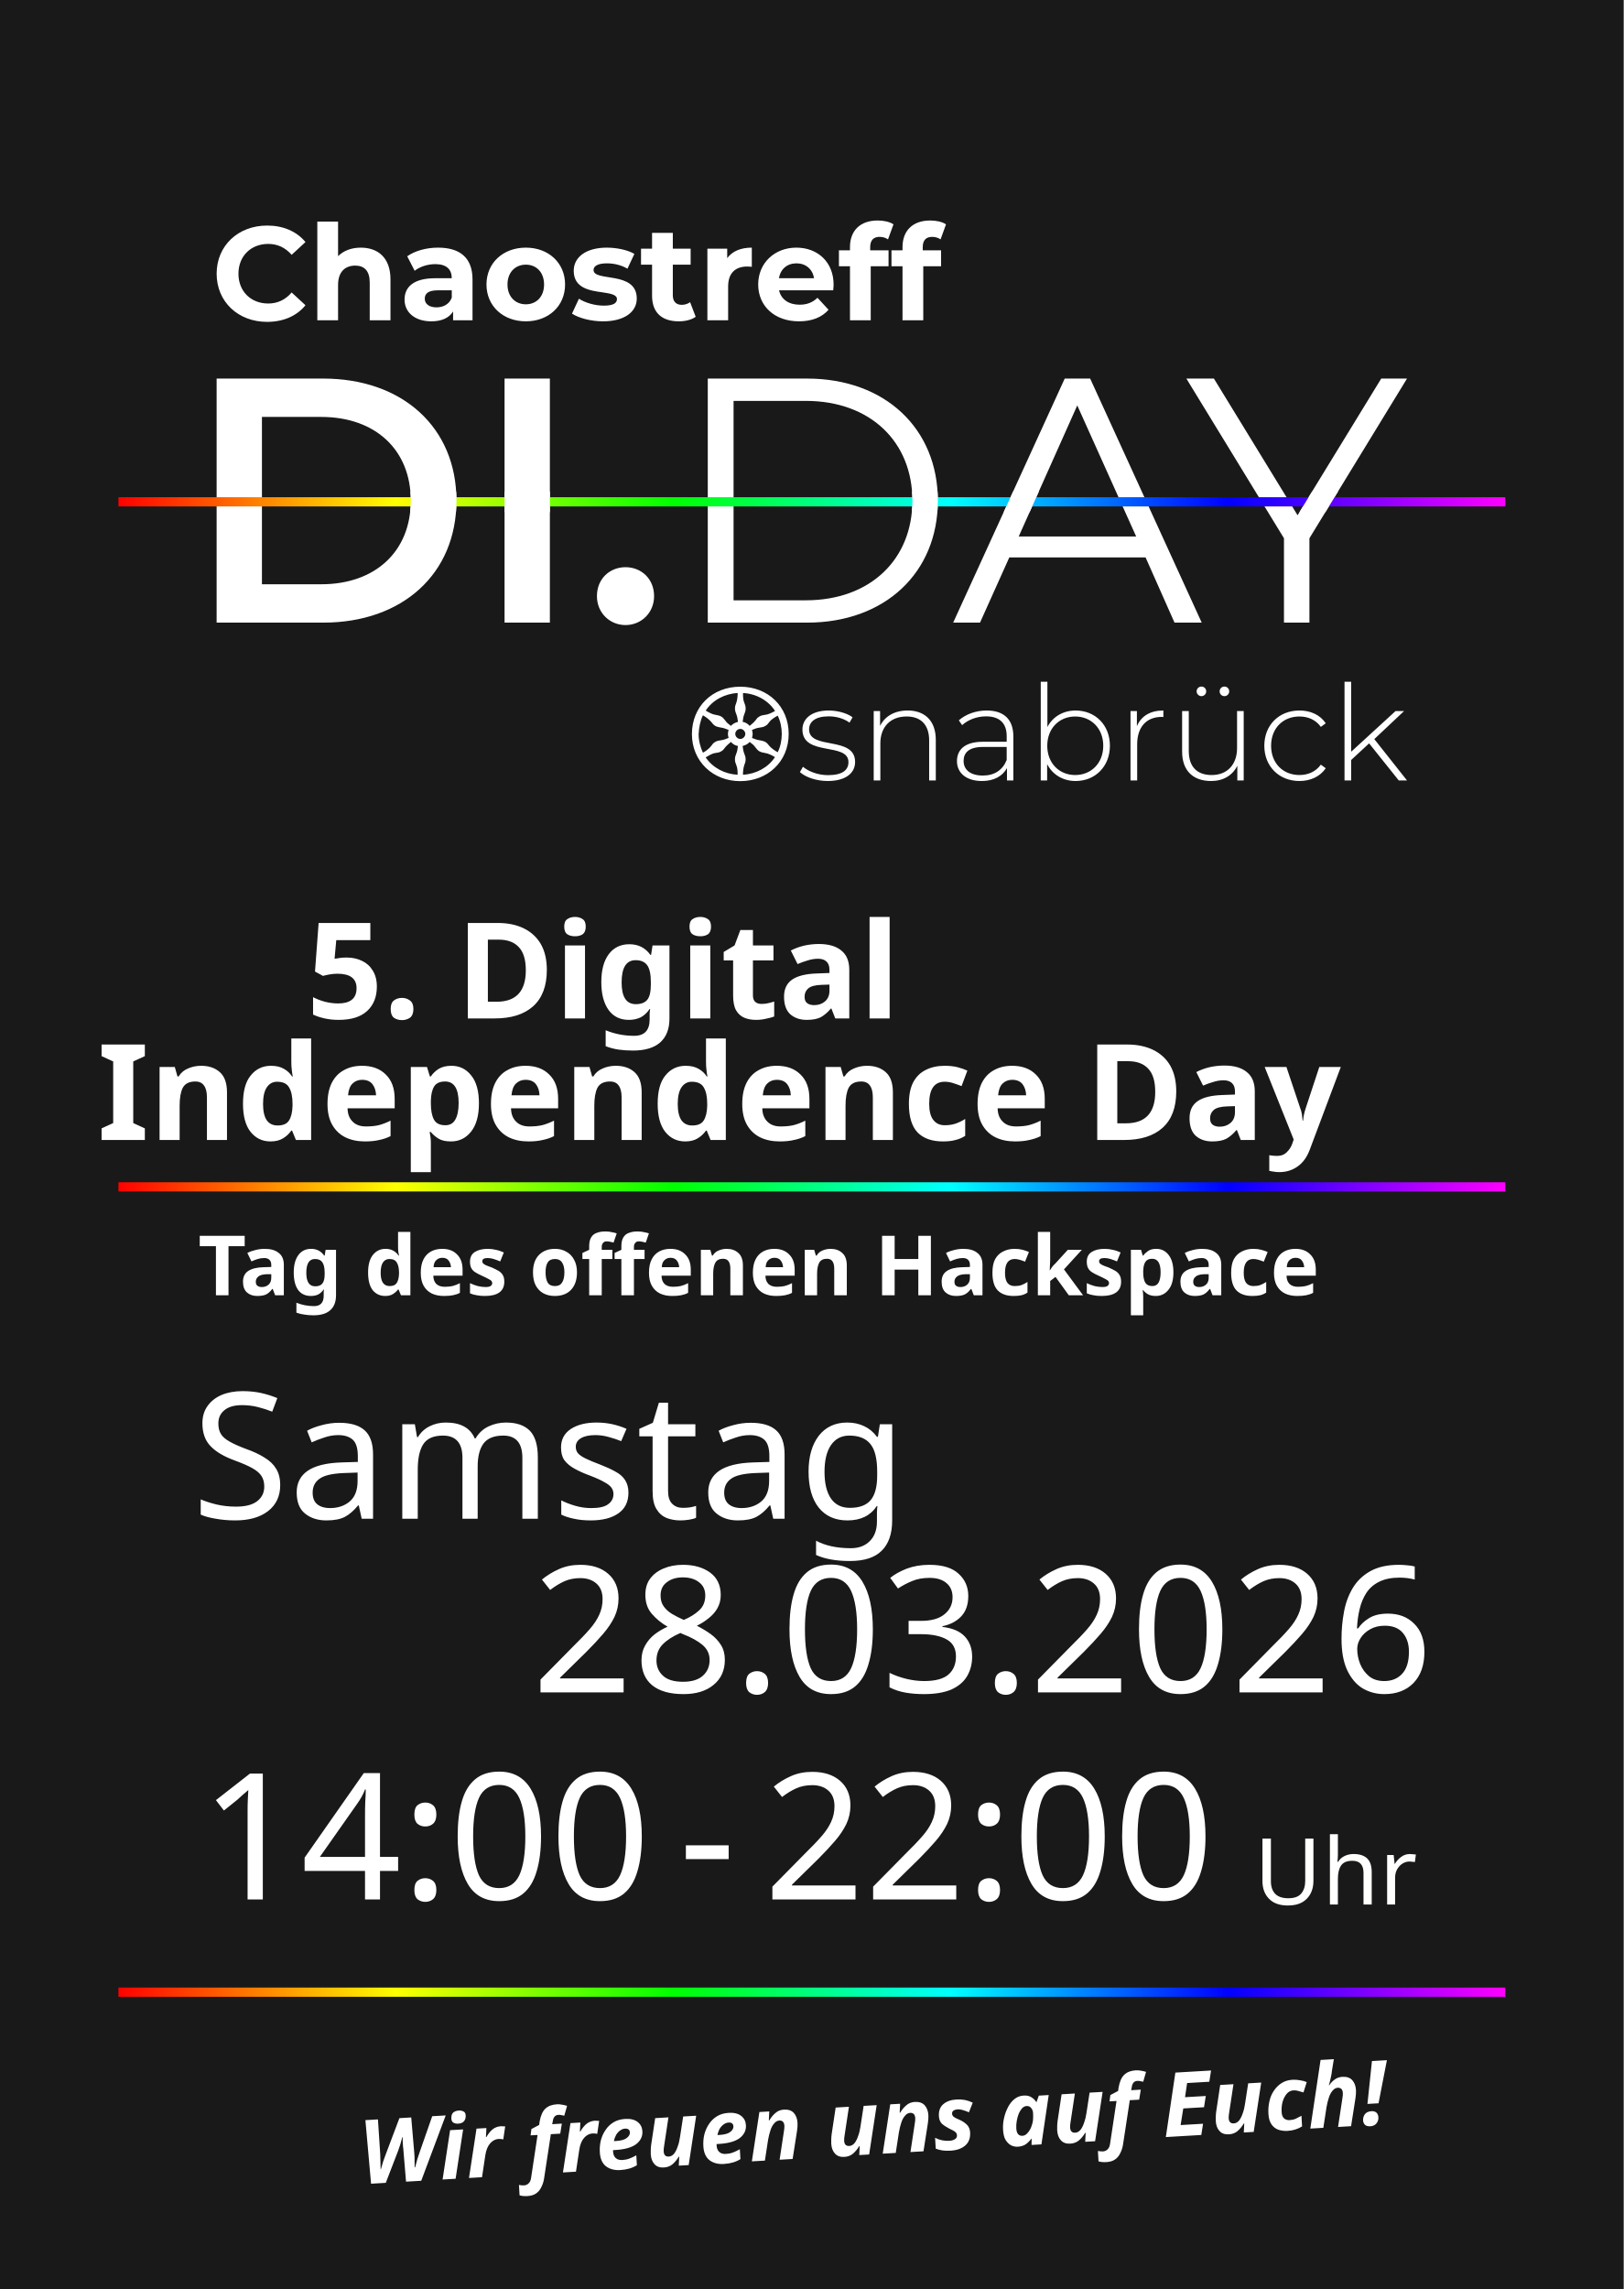
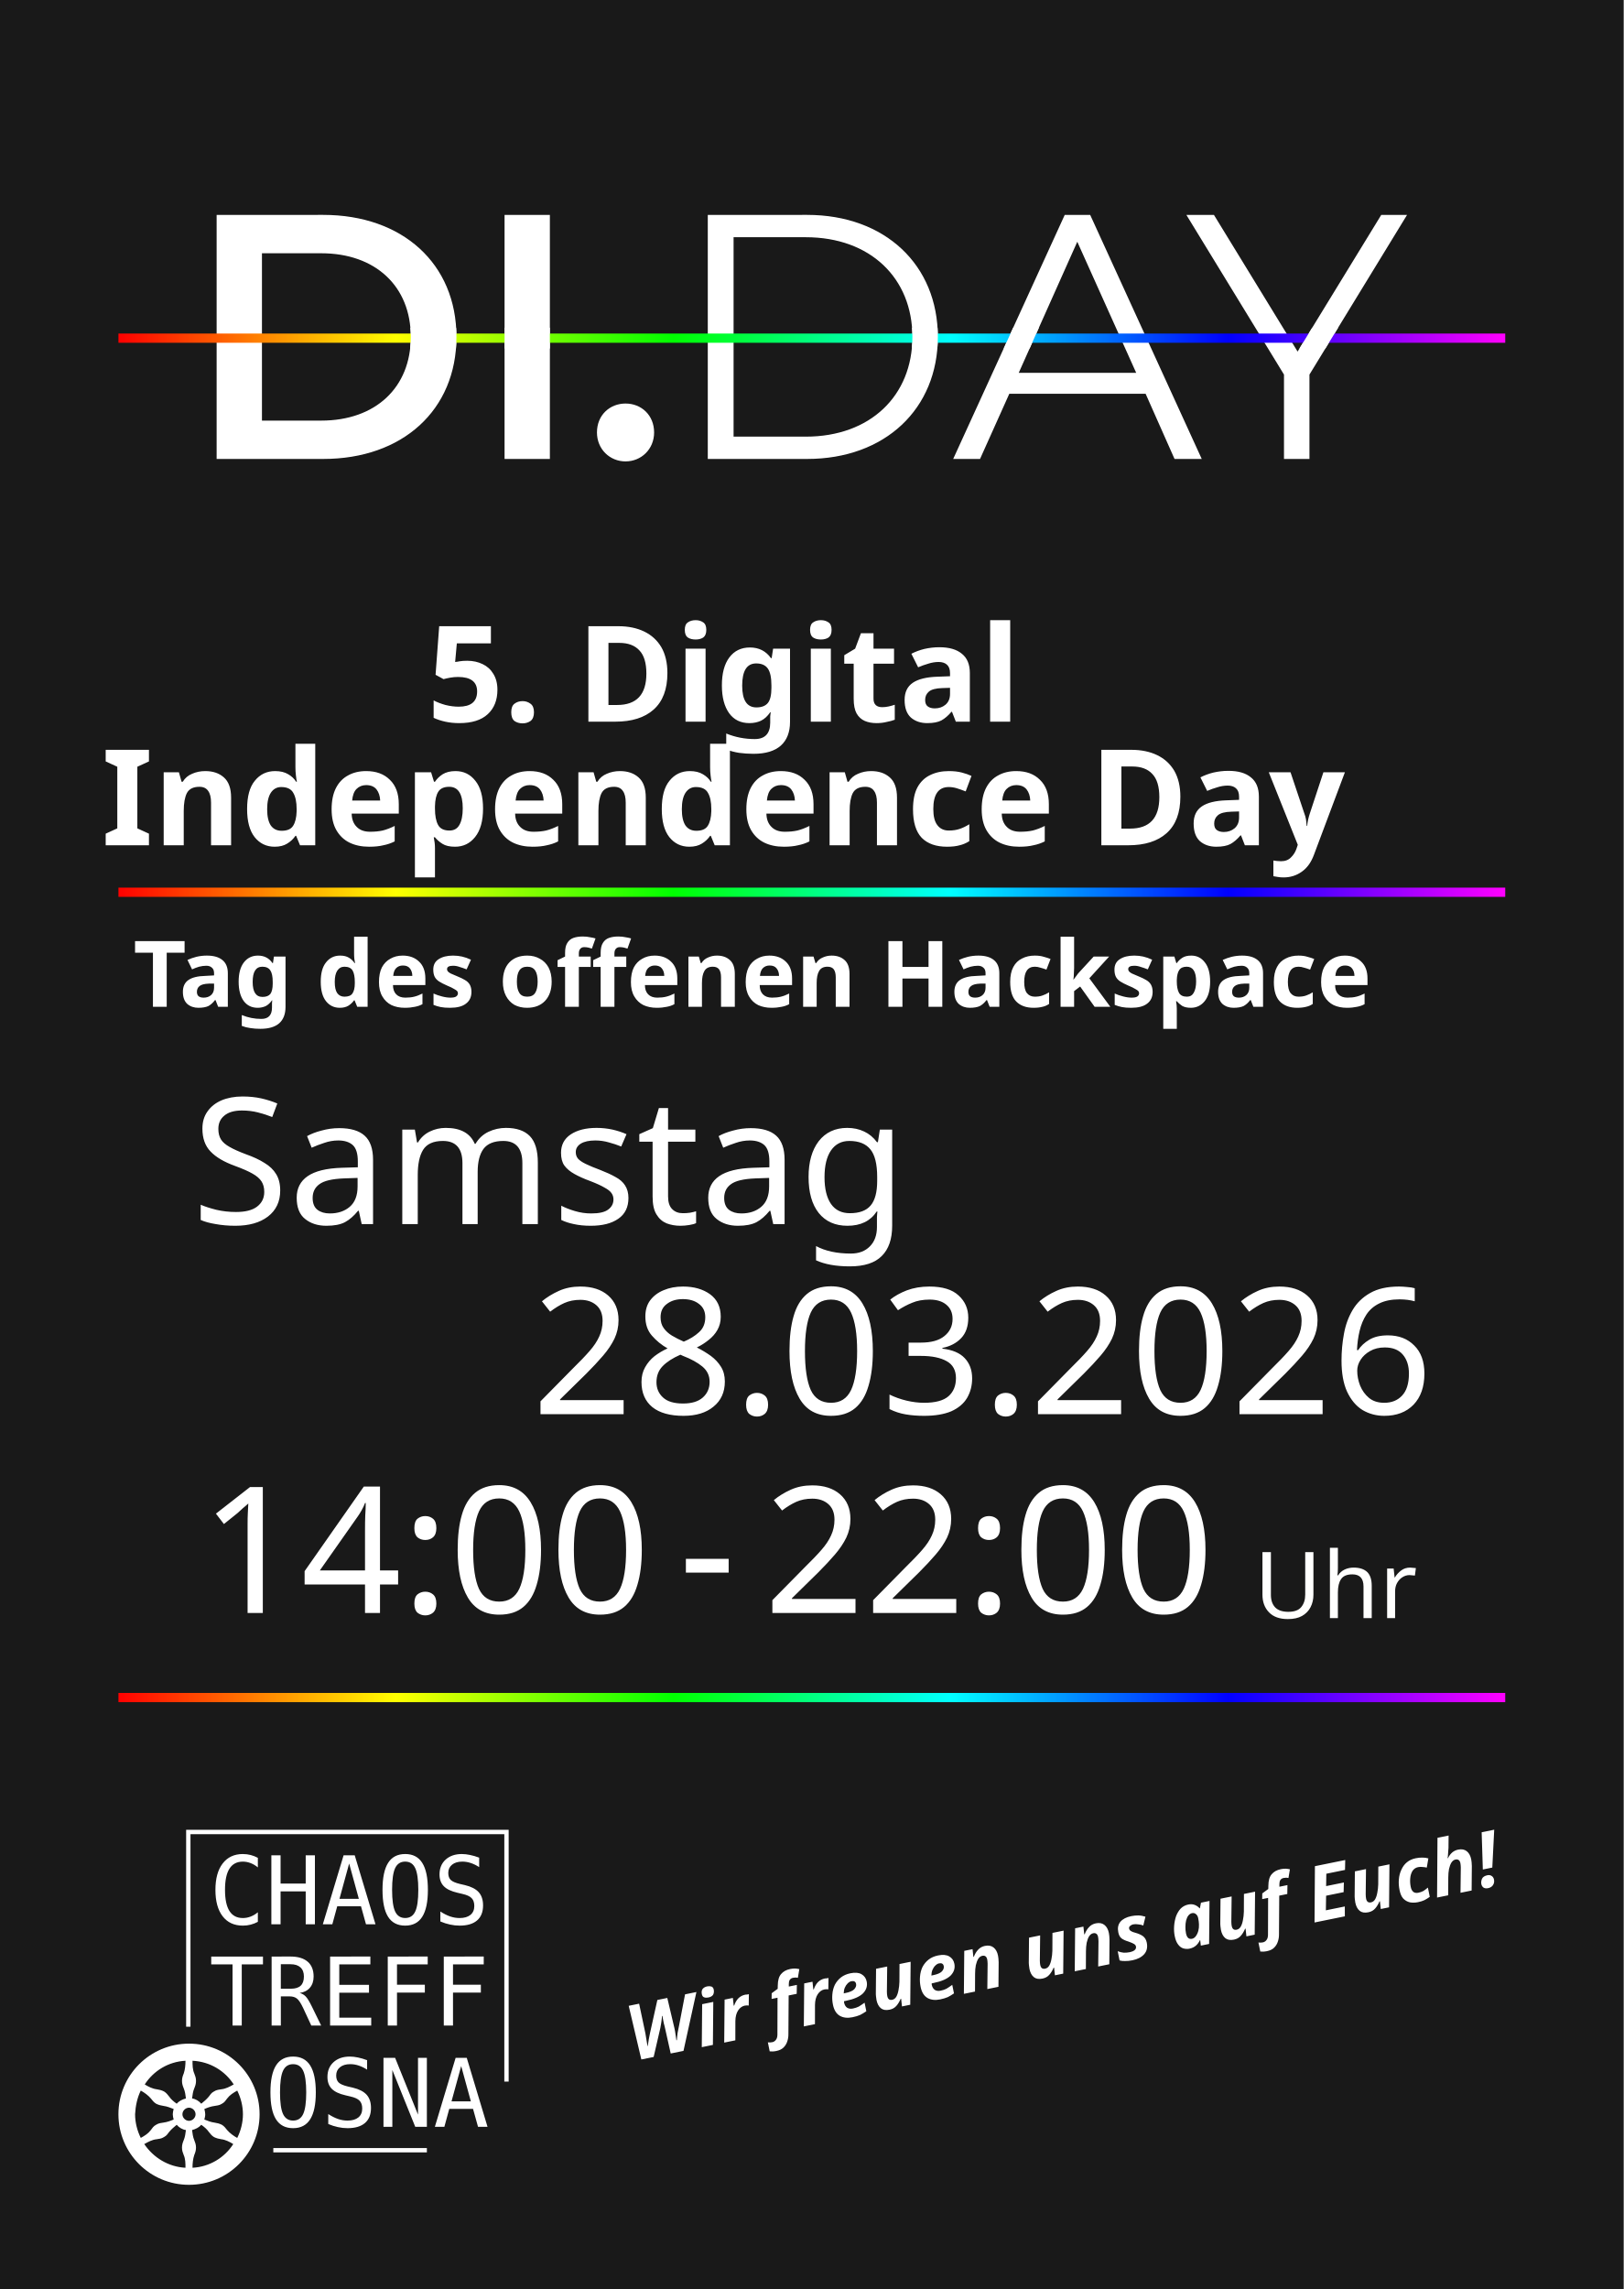
<svg xmlns="http://www.w3.org/2000/svg" xmlns:xlink="http://www.w3.org/1999/xlink" width="105mm" height="148mm" viewBox="0 0 105 148" version="1.1" id="svg240">
  <defs id="defs237">
    <rect x="324.186" y="276.804" width="12.242" height="16.177" id="rect1965" />
    <linearGradient id="linearGradient1146">
      <stop style="stop-color:#ff0000;stop-opacity:1;" offset="0" id="stop1142" />
      <stop style="stop-color:#ffff00;stop-opacity:1;" offset="0.2" id="stop1144" />
      <stop style="stop-color:#00ff00;stop-opacity:1;" offset="0.4" id="stop4054" />
      <stop style="stop-color:#00ffff;stop-opacity:1;" offset="0.6" id="stop4056" />
      <stop style="stop-color:#0000ff;stop-opacity:1;" offset="0.8" id="stop4058" />
      <stop style="stop-color:#ff00ff;stop-opacity:1;" offset="1" id="stop4060" />
    </linearGradient>
-     <linearGradient xlink:href="#linearGradient1146" id="linearGradient2058" gradientUnits="userSpaceOnUse" gradientTransform="matrix(1.281155,0,0,1.281155,-36.05957,7.765481)" x1="48.798" y1="138.62" x2="118.797" y2="138.62" />
-     <linearGradient xlink:href="#linearGradient1146" id="linearGradient2156" gradientUnits="userSpaceOnUse" gradientTransform="matrix(1.281155,0,0,1.281155,-36.05957,59.83501)" x1="48.798" y1="138.62" x2="118.797" y2="138.62" />
-     <linearGradient xlink:href="#linearGradient1146" id="linearGradient1148" x1="48.798" y1="138.62" x2="118.797" y2="138.62" gradientUnits="userSpaceOnUse" gradientTransform="matrix(1.974243,0,0,1.974243,-65.73686,-115.0498)" />
+     <linearGradient xlink:href="#linearGradient1146" id="linearGradient2058" gradientUnits="userSpaceOnUse" gradientTransform="matrix(1.281155,0,0,1.281155,-36.05957,-11.28452)" x1="48.798" y1="138.62" x2="118.797" y2="138.62" />
+     <linearGradient xlink:href="#linearGradient1146" id="linearGradient2156" gradientUnits="userSpaceOnUse" gradientTransform="matrix(1.281155,0,0,1.281155,-36.05957,40.785)" x1="48.798" y1="138.62" x2="118.797" y2="138.62" />
+     <linearGradient xlink:href="#linearGradient1146" id="linearGradient1148" x1="48.798" y1="138.62" x2="118.797" y2="138.62" gradientUnits="userSpaceOnUse" gradientTransform="matrix(1.28116,0,0,1.28116,-54.85751,-134.0354)" />
  </defs>
-   <g id="g1174" transform="matrix(0.6489373,0,0,0.6489373,-12.1984,-70.48785)">
-     <rect style="fill:#191919;fill-opacity:1;stroke-width:0.654" id="rect351" width="161.803" height="228.065" x="18.798" y="108.62" />
-     <path id="path1143" style="font-weight:300;font-size:13.254px;font-family:Montserrat;-inkscape-font-specification:'Montserrat Light';text-align:end;text-anchor:end;display:inline;fill:#ffffff;stroke-width:0.465" d="m 106.256,130.591 c -1.776,0 -2.757,1.047 -2.757,2.65 v 0.318 h -1.1 v 1.59 h 1.1 v 5.381 h 2.068 v -5.381 h 1.776 v -1.59 h -1.829 v -0.305 c 0,-0.702 0.331,-1.034 0.941,-1.034 0.318,0 0.609,0.093 0.835,0.252 l 0.544,-1.498 c -0.384,-0.265 -0.994,-0.384 -1.577,-0.384 z m 5.235,0 c -1.776,0 -2.756,1.047 -2.756,2.65 v 0.318 h -1.1 v 1.59 h 1.1 v 5.381 h 2.068 v -5.381 h 1.776 v -1.59 h -1.829 v -0.305 c 0,-0.702 0.331,-1.034 0.941,-1.034 0.318,0 0.61,0.093 0.835,0.252 l 0.543,-1.498 c -0.384,-0.265 -0.994,-0.384 -1.577,-0.384 z m -61.072,0.106 v 9.834 h 2.068 v -3.525 c 0,-1.312 0.715,-1.922 1.709,-1.922 0.914,0 1.445,0.53 1.445,1.683 v 3.764 h 2.068 v -4.082 c 0,-2.174 -1.273,-3.154 -2.956,-3.154 -0.914,0 -1.709,0.291 -2.266,0.848 v -3.446 z m -4.997,0.397 c -2.889,0 -5.036,2.001 -5.036,4.798 0,2.796 2.147,4.798 5.023,4.798 1.617,0 2.956,-0.583 3.83,-1.657 l -1.378,-1.272 c -0.623,0.729 -1.405,1.1 -2.333,1.1 -1.736,0 -2.969,-1.219 -2.969,-2.969 0,-1.749 1.233,-2.969 2.969,-2.969 0.928,0 1.71,0.372 2.333,1.087 l 1.378,-1.273 c -0.875,-1.06 -2.213,-1.643 -3.817,-1.643 z m 38.355,0.729 v 1.577 h -1.1 v 1.59 h 1.1 v 3.088 c 0,1.696 0.981,2.558 2.664,2.558 0.636,0 1.26,-0.146 1.684,-0.451 l -0.557,-1.458 c -0.225,0.172 -0.53,0.265 -0.835,0.265 -0.557,0 -0.888,-0.331 -0.888,-0.941 v -3.062 h 1.776 v -1.59 h -1.776 v -1.577 z m -21.325,1.471 c -1.14,0 -2.293,0.305 -3.075,0.861 l 0.742,1.444 c 0.517,-0.411 1.299,-0.662 2.055,-0.662 1.113,0 1.643,0.517 1.643,1.405 h -1.643 c -2.174,0 -3.062,0.875 -3.062,2.134 0,1.233 0.994,2.16 2.664,2.16 1.047,0 1.776,-0.345 2.174,-0.981 v 0.875 h 1.935 v -4.069 c 0,-2.16 -1.259,-3.167 -3.433,-3.167 z m 8.747,0 c -2.266,0 -3.923,1.524 -3.923,3.671 0,2.147 1.656,3.671 3.923,3.671 2.266,0 3.91,-1.524 3.91,-3.671 0,-2.147 -1.643,-3.671 -3.91,-3.671 z m 8.071,0 c -2.081,0 -3.3,0.954 -3.3,2.306 0,1.736 1.604,1.975 2.863,2.147 0.795,0.119 1.445,0.225 1.445,0.676 0,0.398 -0.358,0.65 -1.312,0.65 -0.875,0 -1.842,-0.279 -2.478,-0.689 l -0.689,1.485 c 0.663,0.437 1.882,0.768 3.088,0.768 2.134,0 3.366,-0.941 3.366,-2.267 0,-2.81 -4.307,-1.63 -4.307,-2.849 0,-0.371 0.397,-0.662 1.325,-0.662 0.649,0 1.352,0.133 2.055,0.53 l 0.689,-1.471 c -0.676,-0.398 -1.763,-0.623 -2.744,-0.623 z m 14.447,0 c -1.1,0 -1.948,0.358 -2.452,1.047 v -0.941 h -1.975 v 7.13 h 2.068 v -3.366 c 0,-1.365 0.755,-1.988 1.895,-1.988 0.159,0 0.292,0.014 0.464,0.027 z m 4.44,0 c -2.174,0 -3.804,1.537 -3.804,3.671 0,2.121 1.603,3.671 4.068,3.671 1.286,0 2.28,-0.397 2.942,-1.153 l -1.1,-1.193 c -0.49,0.464 -1.034,0.689 -1.789,0.689 -1.087,0 -1.842,-0.543 -2.041,-1.431 h 5.395 c 0.013,-0.172 0.04,-0.398 0.04,-0.557 0,-2.293 -1.617,-3.697 -3.711,-3.697 z m 0.013,1.564 c 0.928,0 1.604,0.583 1.75,1.484 h -3.499 c 0.146,-0.901 0.808,-1.484 1.749,-1.484 z m -26.971,0.132 c 1.034,0 1.816,0.742 1.816,1.975 0,1.233 -0.782,1.975 -1.816,1.975 -1.034,0 -1.829,-0.742 -1.829,-1.975 0,-1.233 0.795,-1.975 1.829,-1.975 z m -8.8,2.558 h 1.418 v 0.729 c -0.239,0.649 -0.835,0.967 -1.524,0.967 -0.729,0 -1.166,-0.345 -1.166,-0.861 0,-0.477 0.305,-0.835 1.272,-0.835 z m -22.014,8.792 v 24.316 h 10.629 c 7.885,0 13.269,-4.863 13.269,-12.158 0,-7.295 -5.384,-12.158 -13.269,-12.158 z m 28.693,0 v 24.316 h 4.515 v -24.316 z m 20.251,0 v 24.316 h 9.9 c 7.781,0 13.027,-5.002 13.027,-12.158 0,-7.156 -5.246,-12.158 -13.027,-12.158 z m 35.57,0 -11.116,24.316 h 2.675 l 2.918,-6.496 h 13.582 l 2.883,6.496 h 2.71 l -11.116,-24.316 z m 12.123,0 9.726,15.909 v 8.407 h 2.536 v -8.407 l 9.726,-15.909 h -2.57 l -8.337,13.617 -8.337,-13.617 z m -45.123,2.223 h 7.191 c 6.461,0 10.629,4.099 10.629,9.935 0,5.836 -4.168,9.934 -10.629,9.934 h -7.191 z m 34.251,0.451 5.87,13.061 h -11.706 z m -81.25,1.147 h 5.906 c 5.419,0 8.927,3.3 8.927,8.337 0,5.037 -3.508,8.336 -8.927,8.336 h -5.906 z m 36.231,14.972 c -1.563,0 -2.848,1.146 -2.848,2.883 0,1.667 1.285,2.883 2.848,2.883 1.563,0 2.848,-1.216 2.848,-2.883 0,-1.737 -1.285,-2.883 -2.848,-2.883 z m 41.38,11.417 v 9.834 h 0.636 v -1.63 c 0.543,1.06 1.59,1.683 2.836,1.683 1.948,0 3.419,-1.445 3.419,-3.512 0,-2.081 -1.471,-3.512 -3.419,-3.512 -1.219,0 -2.266,0.596 -2.81,1.643 v -4.506 z m 30.271,0 v 9.834 h 0.662 v -2.041 l 1.789,-1.657 2.956,3.697 h 0.822 l -3.261,-4.122 2.969,-2.797 h -0.848 l -4.427,4.056 v -6.971 z m -14.261,0.477 c -0.252,0 -0.477,0.199 -0.477,0.477 0,0.265 0.225,0.477 0.477,0.477 0.265,0 0.477,-0.212 0.477,-0.477 0,-0.278 -0.212,-0.477 -0.477,-0.477 z m 2.293,0 c -0.265,0 -0.477,0.199 -0.477,0.477 0,0.265 0.212,0.477 0.477,0.477 0.265,0 0.477,-0.212 0.477,-0.477 0,-0.278 -0.212,-0.477 -0.477,-0.477 z m -48.243,0.013 c -2.808,2.1e-4 -4.82,2.006 -4.823,4.72 2.1e-4,2.71 2.088,4.694 4.823,4.69 2.667,8e-5 4.821,-1.9 4.821,-4.712 -0.004,-2.722 -2.06,-4.694 -4.821,-4.698 z m -0.263,0.63 c 0,0.333 -0.037,0.674 -0.137,0.974 -0.067,0.167 -0.133,0.334 -0.133,0.567 0,0.233 0.067,0.4 0.133,0.567 0.1,0.233 0.134,0.5 0.167,0.766 -0.267,0.067 -0.534,0.2 -0.7,0.4 -0.233,-0.167 -0.434,-0.333 -0.567,-0.533 -0.1,-0.133 -0.233,-0.3 -0.4,-0.4 -0.2,-0.1 -0.366,-0.134 -0.566,-0.167 -0.3,-0.033 -0.713,-0.258 -0.98,-0.424 0.667,-1.033 1.883,-1.683 3.183,-1.75 z m 0.533,0 c 1.333,0.067 2.525,0.753 3.192,1.786 -0.3,0.167 -0.661,0.355 -0.995,0.388 -0.167,0.033 -0.367,0.034 -0.567,0.167 -0.2,0.1 -0.3,0.267 -0.4,0.4 -0.167,0.2 -0.366,0.367 -0.566,0.533 -0.167,-0.2 -0.434,-0.367 -0.7,-0.4 0.033,-0.267 0.066,-0.533 0.166,-0.766 0.067,-0.167 0.133,-0.334 0.133,-0.567 0,-0.233 -0.067,-0.4 -0.133,-0.567 -0.133,-0.3 -0.13,-0.641 -0.13,-0.974 z m 8.544,1.742 c -1.749,0 -2.624,0.848 -2.624,1.895 0,2.717 4.586,1.233 4.586,3.247 0,0.782 -0.583,1.299 -2.041,1.299 -1.021,0 -1.961,-0.384 -2.491,-0.835 l -0.305,0.53 c 0.543,0.504 1.63,0.888 2.77,0.888 1.763,0 2.73,-0.769 2.73,-1.895 0,-2.637 -4.586,-1.166 -4.586,-3.247 0,-0.742 0.597,-1.299 1.949,-1.299 0.742,0 1.497,0.199 2.08,0.623 l 0.305,-0.53 c -0.543,-0.411 -1.498,-0.676 -2.372,-0.676 z m 7.859,0 c -1.312,0 -2.28,0.583 -2.744,1.537 v -1.485 h -0.636 v 6.918 h 0.662 v -3.685 c 0,-1.643 0.994,-2.69 2.624,-2.69 1.405,0 2.24,0.821 2.24,2.385 v 3.989 h 0.662 v -4.042 c 0,-1.935 -1.126,-2.929 -2.81,-2.929 z m 7.872,0 c -1.074,0 -2.081,0.371 -2.77,0.981 l 0.331,0.477 c 0.57,-0.517 1.432,-0.875 2.386,-0.875 1.352,0 2.054,0.689 2.054,1.975 v 0.557 h -2.372 c -1.922,0 -2.584,0.888 -2.584,1.935 0,1.18 0.941,1.975 2.492,1.975 1.206,0 2.054,-0.49 2.491,-1.286 v 1.232 h 0.636 v -4.387 c 0,-1.71 -0.954,-2.584 -2.664,-2.584 z m 17.614,0 c -1.312,0 -2.213,0.556 -2.638,1.564 v -1.511 h -0.636 v 6.918 h 0.663 v -3.605 c 0,-1.71 0.914,-2.73 2.452,-2.73 0.053,0 0.106,0.013 0.159,0.013 z m 13.558,0 c -2.028,0 -3.499,1.444 -3.499,3.512 0,2.054 1.471,3.512 3.499,3.512 1.1,0 2.054,-0.437 2.624,-1.272 l -0.49,-0.358 c -0.504,0.702 -1.272,1.034 -2.134,1.034 -1.63,0 -2.823,-1.167 -2.823,-2.916 0,-1.749 1.193,-2.916 2.823,-2.916 0.861,0 1.63,0.331 2.134,1.034 l 0.49,-0.358 c -0.57,-0.848 -1.524,-1.272 -2.624,-1.272 z m -11.69,0.053 v 4.043 c 0,1.935 1.127,2.929 2.89,2.929 1.219,0 2.147,-0.57 2.611,-1.524 v 1.471 h 0.636 v -6.918 h -0.662 v 3.685 c 0,1.643 -0.968,2.691 -2.532,2.691 -1.445,0 -2.279,-0.822 -2.279,-2.386 v -3.989 z m -47.753,0.425 c 0.3,0.167 0.625,0.421 0.825,0.654 0.1,0.133 0.233,0.3 0.4,0.4 0.2,0.1 0.367,0.134 0.567,0.167 0.267,0.033 0.5,0.133 0.766,0.233 -0.033,0.133 -0.067,0.267 -0.067,0.4 0,0.133 0.033,0.267 0.067,0.4 -0.233,0.1 -0.5,0.2 -0.766,0.233 -0.167,0.033 -0.367,0.034 -0.567,0.167 -0.2,0.1 -0.3,0.267 -0.4,0.4 -0.2,0.267 -0.517,0.502 -0.818,0.669 -0.267,-0.533 -0.436,-1.217 -0.436,-1.851 0.033,-0.633 0.162,-1.339 0.429,-1.873 z m 7.453,0.033 c 0.267,0.533 0.405,1.188 0.405,1.822 0,0.633 -0.138,1.292 -0.405,1.826 -0.3,-0.167 -0.628,-0.392 -0.828,-0.625 -0.1,-0.133 -0.233,-0.3 -0.4,-0.4 -0.2,-0.1 -0.367,-0.134 -0.567,-0.167 -0.267,-0.033 -0.5,-0.133 -0.767,-0.233 0.033,-0.133 0.067,-0.267 0.067,-0.4 0,-0.133 -0.033,-0.267 -0.067,-0.4 0.233,-0.1 0.5,-0.2 0.767,-0.233 0.167,-0.033 0.367,-0.034 0.567,-0.167 0.2,-0.1 0.3,-0.267 0.4,-0.4 0.2,-0.267 0.528,-0.455 0.828,-0.622 z m 29.644,0.086 c 1.59,0 2.797,1.179 2.797,2.916 0,1.736 -1.206,2.916 -2.797,2.916 -1.59,0 -2.783,-1.18 -2.783,-2.916 0,-1.736 1.193,-2.916 2.783,-2.916 z m -33.373,1.236 c 0.267,0 0.5,0.234 0.5,0.5 0,0.267 -0.234,0.5 -0.5,0.5 -0.267,0 -0.5,-0.233 -0.5,-0.5 0,-0.267 0.233,-0.5 0.5,-0.5 z m -0.933,1.3 c 0.167,0.2 0.434,0.367 0.7,0.4 -0.033,0.267 -0.067,0.534 -0.167,0.767 -0.067,0.167 -0.133,0.333 -0.133,0.566 0,0.233 0.067,0.4 0.133,0.567 0.133,0.3 0.133,0.633 0.133,0.967 -1.3,-0.067 -2.484,-0.698 -3.184,-1.732 0.3,-0.167 0.651,-0.402 0.984,-0.435 0.167,-0.033 0.366,-0.034 0.566,-0.167 0.2,-0.1 0.3,-0.267 0.4,-0.4 0.167,-0.2 0.367,-0.367 0.567,-0.533 z m 1.867,0 c 0.233,0.167 0.433,0.333 0.566,0.533 0.1,0.133 0.233,0.3 0.4,0.4 0.2,0.1 0.367,0.134 0.567,0.167 0.3,0.033 0.72,0.243 0.987,0.41 -0.667,1.033 -1.887,1.69 -3.187,1.757 0,-0.333 0.033,-0.667 0.133,-0.967 0.067,-0.167 0.133,-0.334 0.133,-0.567 0,-0.233 -0.067,-0.4 -0.133,-0.566 -0.1,-0.233 -0.133,-0.5 -0.166,-0.767 0.267,-0.067 0.534,-0.2 0.7,-0.4 z m 23.254,0.499 h 2.359 v 1.299 c -0.398,0.994 -1.206,1.55 -2.372,1.55 -1.219,0 -1.922,-0.557 -1.922,-1.458 0,-0.795 0.504,-1.392 1.935,-1.392 z" />
-     <path style="color:#000000;display:inline;fill:url(#linearGradient1148);-inkscape-stroke:none" d="m 30.6,158.161 v 0.918 H 168.798 v -0.918 z" id="path393" />
-     <path id="path359" style="font-weight:600;font-size:34.737px;font-family:Montserrat;-inkscape-font-specification:'Montserrat Semi-Bold';display:inline;fill:#ffffff;stroke-width:1.219" d="m 59.694,157.584 c 0.026,0.298 0.04,0.603 0.04,0.915 0,0.398 -0.024,0.783 -0.067,1.159 h 4.568 c 0.031,-0.379 0.05,-0.765 0.05,-1.159 0,-0.31 -0.013,-0.614 -0.033,-0.915 z m 9.385,0 v 2.073 h 4.515 v -2.073 z m 40.604,0 c 0.023,0.3 0.038,0.604 0.038,0.915 0,0.395 -0.021,0.781 -0.058,1.159 h 2.544 c 0.031,-0.38 0.05,-0.765 0.05,-1.159 0,-0.31 -0.014,-0.613 -0.033,-0.915 z m 10.078,0 -0.948,2.073 h 2.583 l 0.927,-2.073 z m 29.797,0 -1.269,2.073 h 2.582 l 1.268,-2.073 z" />
-   </g>
+   <rect style="fill:#191919;fill-opacity:1;stroke-width:0.424" id="rect351" width="105" height="148" x="-2.3167075e-07" y="-1.4847153e-06" />
+   <path id="path1" style="font-size:68.476px;line-height:107%;font-family:'DejaVu Sans Mono';-inkscape-font-specification:'DejaVu Sans Mono';letter-spacing:0px;word-spacing:0px;fill:#ffffff;fill-opacity:1;stroke-width:0.089" d="m 12.037,118.31 v 12.733 h 0.281 V 118.592 h 20.295 v 15.997 h 0.281 v -16.278 z m 3.669,1.566 c -0.558,0 -0.994,0.204 -1.308,0.613 -0.311,0.406 -0.467,0.974 -0.467,1.703 0,0.733 0.155,1.302 0.464,1.706 0.311,0.404 0.748,0.607 1.311,0.607 0.178,0 0.347,-0.021 0.505,-0.063 0.159,-0.04 0.313,-0.101 0.464,-0.182 v -0.619 c -0.143,0.122 -0.298,0.214 -0.464,0.278 -0.165,0.064 -0.333,0.096 -0.505,0.096 -0.386,0 -0.675,-0.151 -0.867,-0.454 -0.192,-0.303 -0.288,-0.759 -0.288,-1.369 0,-0.612 0.096,-1.069 0.288,-1.371 0.192,-0.303 0.481,-0.454 0.867,-0.454 0.168,0 0.336,0.032 0.502,0.096 0.167,0.064 0.322,0.156 0.467,0.278 v -0.619 c -0.151,-0.082 -0.306,-0.142 -0.464,-0.182 -0.159,-0.042 -0.327,-0.063 -0.505,-0.063 z m 10.496,0 c -0.494,0 -0.862,0.191 -1.105,0.574 -0.241,0.382 -0.361,0.963 -0.361,1.742 0,0.781 0.12,1.362 0.361,1.742 0.241,0.381 0.609,0.571 1.105,0.571 0.496,0 0.864,-0.191 1.105,-0.574 0.243,-0.383 0.364,-0.962 0.364,-1.739 0,-0.779 -0.121,-1.36 -0.364,-1.742 -0.241,-0.383 -0.609,-0.574 -1.105,-0.574 z m 3.667,0 c -0.437,0 -0.788,0.121 -1.052,0.362 -0.263,0.239 -0.394,0.558 -0.394,0.956 0,0.319 0.092,0.573 0.276,0.762 0.184,0.189 0.48,0.331 0.887,0.424 l 0.317,0.075 c 0.284,0.064 0.483,0.154 0.596,0.272 0.116,0.118 0.173,0.288 0.173,0.511 0,0.245 -0.083,0.436 -0.25,0.574 -0.167,0.135 -0.4,0.203 -0.699,0.203 -0.204,0 -0.407,-0.034 -0.608,-0.102 -0.2,-0.068 -0.412,-0.174 -0.638,-0.32 v 0.643 c 0.21,0.09 0.418,0.156 0.626,0.2 0.208,0.046 0.414,0.069 0.62,0.069 0.494,0 0.87,-0.112 1.128,-0.335 0.259,-0.223 0.388,-0.547 0.388,-0.971 0,-0.361 -0.094,-0.645 -0.282,-0.855 -0.188,-0.209 -0.488,-0.363 -0.899,-0.46 l -0.311,-0.072 c -0.292,-0.07 -0.492,-0.157 -0.599,-0.26 -0.106,-0.104 -0.159,-0.254 -0.159,-0.451 0,-0.225 0.081,-0.403 0.244,-0.535 0.163,-0.133 0.384,-0.2 0.664,-0.2 0.184,0 0.366,0.03 0.546,0.09 0.182,0.06 0.364,0.148 0.544,0.266 v -0.612 c -0.206,-0.078 -0.402,-0.136 -0.588,-0.173 -0.186,-0.04 -0.363,-0.06 -0.532,-0.06 z m -12.321,0.081 v 4.461 h 0.596 v -2.125 h 1.625 v 2.125 h 0.596 v -4.461 h -0.596 v 1.829 h -1.625 v -1.829 z m 4.672,0 -1.343,4.461 h 0.614 l 0.317,-1.163 h 1.537 l 0.323,1.163 h 0.614 l -1.343,-4.461 z m 3.982,0.409 c 0.302,0 0.518,0.141 0.649,0.421 0.133,0.281 0.2,0.749 0.2,1.404 0,0.655 -0.066,1.124 -0.2,1.404 -0.131,0.279 -0.348,0.418 -0.649,0.418 -0.3,0 -0.516,-0.141 -0.649,-0.421 -0.131,-0.281 -0.197,-0.748 -0.197,-1.401 0,-0.655 0.066,-1.124 0.197,-1.404 0.133,-0.281 0.35,-0.421 0.649,-0.421 z m -3.623,0.123 0.626,2.283 h -1.252 z m -8.919,6.016 v 0.508 h 1.378 v 3.953 h 0.596 v -3.953 h 1.372 v -0.508 z m 3.905,0 v 4.461 h 0.597 v -1.886 h 0.567 c 0.194,0 0.351,0.047 0.47,0.14 0.121,0.092 0.258,0.298 0.409,0.619 l 0.523,1.127 h 0.638 l -0.596,-1.219 c -0.161,-0.331 -0.295,-0.551 -0.403,-0.661 -0.108,-0.112 -0.238,-0.187 -0.391,-0.227 0.286,-0.042 0.507,-0.155 0.664,-0.341 0.159,-0.187 0.238,-0.428 0.238,-0.723 0,-0.418 -0.128,-0.738 -0.385,-0.959 -0.257,-0.221 -0.626,-0.332 -1.108,-0.332 z m 3.782,0 v 4.461 h 2.659 v -0.508 h -2.066 v -1.617 h 1.922 v -0.508 h -1.922 v -1.321 h 2.01 v -0.508 z m 3.729,0 v 4.461 h 0.597 v -2.131 h 1.801 v -0.508 h -1.801 v -1.315 h 1.986 v -0.508 z m 3.623,0 v 4.461 h 0.596 v -2.131 h 1.801 v -0.508 h -1.801 v -1.315 h 1.987 v -0.508 z m -10.538,0.496 h 0.626 c 0.282,0 0.496,0.069 0.643,0.206 0.149,0.135 0.223,0.332 0.223,0.589 0,0.267 -0.07,0.465 -0.209,0.595 -0.139,0.129 -0.351,0.194 -0.635,0.194 h -0.649 z m -5.939,5.135 c -2.523,0 -4.564,2.041 -4.564,4.564 0,2.523 2.041,4.564 4.564,4.564 2.523,0 4.565,-2.041 4.565,-4.564 0,-2.523 -2.041,-4.564 -4.565,-4.564 z m 6.732,0.836 c -0.494,0 -0.862,0.191 -1.105,0.574 -0.241,0.382 -0.361,0.963 -0.361,1.742 0,0.781 0.12,1.362 0.361,1.742 0.241,0.38 0.609,0.571 1.105,0.571 0.496,0 0.864,-0.191 1.105,-0.574 0.243,-0.382 0.364,-0.962 0.364,-1.739 0,-0.779 -0.122,-1.36 -0.364,-1.742 -0.241,-0.382 -0.609,-0.574 -1.105,-0.574 z m 3.667,0 c -0.437,0 -0.787,0.121 -1.052,0.362 -0.263,0.239 -0.394,0.558 -0.394,0.956 0,0.319 0.092,0.573 0.276,0.762 0.184,0.189 0.48,0.331 0.887,0.424 l 0.317,0.075 c 0.284,0.064 0.483,0.154 0.596,0.272 0.116,0.118 0.173,0.288 0.173,0.511 0,0.245 -0.083,0.436 -0.25,0.574 -0.167,0.135 -0.4,0.203 -0.7,0.203 -0.204,0 -0.406,-0.034 -0.608,-0.102 -0.2,-0.068 -0.412,-0.174 -0.638,-0.32 v 0.643 c 0.21,0.09 0.418,0.156 0.626,0.2 0.208,0.046 0.414,0.069 0.62,0.069 0.494,0 0.87,-0.112 1.129,-0.335 0.259,-0.223 0.388,-0.547 0.388,-0.971 0,-0.361 -0.094,-0.646 -0.282,-0.855 -0.188,-0.209 -0.488,-0.362 -0.899,-0.46 l -0.311,-0.072 c -0.292,-0.07 -0.492,-0.156 -0.599,-0.26 -0.106,-0.104 -0.159,-0.254 -0.159,-0.451 0,-0.225 0.081,-0.403 0.244,-0.535 0.163,-0.133 0.384,-0.2 0.664,-0.2 0.184,0 0.366,0.03 0.547,0.09 0.182,0.06 0.363,0.148 0.544,0.266 v -0.613 c -0.206,-0.078 -0.402,-0.135 -0.588,-0.173 -0.186,-0.04 -0.363,-0.06 -0.532,-0.06 z m 2.178,0.081 v 4.461 h 0.573 v -3.673 l 1.481,3.673 h 0.752 v -4.461 h -0.573 v 3.673 l -1.481,-3.673 z m 4.666,0 -1.343,4.461 h 0.614 l 0.317,-1.162 h 1.537 l 0.323,1.162 h 0.614 l -1.343,-4.461 z m -17.47,0.189 c 0,0.284 -0.028,0.567 -0.113,0.822 -0.057,0.142 -0.113,0.283 -0.113,0.482 0,0.198 0.057,0.34 0.113,0.482 0.085,0.198 0.114,0.425 0.142,0.652 -0.227,0.057 -0.454,0.17 -0.595,0.34 -0.198,-0.142 -0.369,-0.283 -0.482,-0.453 -0.085,-0.113 -0.198,-0.255 -0.34,-0.34 -0.17,-0.085 -0.312,-0.114 -0.482,-0.142 -0.255,-0.028 -0.539,-0.17 -0.765,-0.312 0.567,-0.879 1.531,-1.474 2.636,-1.531 z m 0.454,0 c 1.134,0.057 2.098,0.652 2.665,1.531 -0.255,0.142 -0.51,0.283 -0.794,0.312 -0.142,0.028 -0.312,0.029 -0.482,0.142 -0.17,0.085 -0.255,0.227 -0.34,0.34 -0.142,0.17 -0.312,0.312 -0.482,0.453 -0.142,-0.17 -0.369,-0.312 -0.595,-0.34 0.028,-0.227 0.057,-0.454 0.142,-0.652 0.057,-0.142 0.113,-0.283 0.113,-0.482 0,-0.198 -0.057,-0.34 -0.113,-0.482 -0.113,-0.255 -0.113,-0.539 -0.113,-0.822 z m 6.505,0.221 c 0.302,0 0.518,0.141 0.649,0.421 0.133,0.281 0.2,0.749 0.2,1.404 0,0.655 -0.067,1.124 -0.2,1.404 -0.131,0.279 -0.348,0.418 -0.649,0.418 -0.3,0 -0.516,-0.141 -0.649,-0.421 -0.131,-0.281 -0.197,-0.748 -0.197,-1.401 0,-0.655 0.066,-1.124 0.197,-1.404 0.133,-0.281 0.35,-0.421 0.649,-0.421 z m 10.87,0.123 0.626,2.283 h -1.252 z m -20.72,1.585 c 0.255,0.142 0.482,0.312 0.652,0.51 0.085,0.113 0.198,0.255 0.34,0.34 0.17,0.085 0.312,0.114 0.482,0.142 0.227,0.028 0.425,0.113 0.652,0.198 -0.028,0.113 -0.057,0.227 -0.057,0.34 0,0.113 0.028,0.227 0.057,0.34 -0.198,0.085 -0.425,0.17 -0.652,0.198 -0.142,0.028 -0.312,0.029 -0.482,0.142 -0.17,0.085 -0.255,0.227 -0.34,0.34 -0.17,0.227 -0.397,0.368 -0.652,0.51 -0.227,-0.454 -0.368,-0.992 -0.368,-1.531 0.028,-0.539 0.142,-1.077 0.368,-1.531 z m 6.237,0 c 0.227,0.454 0.369,0.992 0.369,1.531 0,0.539 -0.142,1.077 -0.369,1.531 -0.255,-0.142 -0.482,-0.312 -0.652,-0.51 -0.085,-0.113 -0.198,-0.255 -0.34,-0.34 -0.17,-0.085 -0.312,-0.114 -0.482,-0.142 -0.227,-0.028 -0.425,-0.113 -0.652,-0.198 0.028,-0.113 0.057,-0.227 0.057,-0.34 0,-0.113 -0.028,-0.227 -0.057,-0.34 0.198,-0.085 0.425,-0.17 0.652,-0.198 0.142,-0.028 0.312,-0.029 0.482,-0.142 0.17,-0.085 0.255,-0.227 0.34,-0.34 0.17,-0.227 0.397,-0.368 0.652,-0.51 z m -3.119,1.106 c 0.227,0 0.425,0.199 0.425,0.425 0,0.227 -0.199,0.425 -0.425,0.425 -0.227,0 -0.425,-0.199 -0.425,-0.425 0,-0.227 0.198,-0.425 0.425,-0.425 z m -0.794,1.106 c 0.142,0.17 0.369,0.312 0.595,0.34 -0.028,0.227 -0.057,0.454 -0.142,0.652 -0.057,0.142 -0.113,0.283 -0.113,0.482 0,0.198 0.057,0.34 0.113,0.482 0.113,0.255 0.113,0.539 0.113,0.822 -1.106,-0.057 -2.069,-0.652 -2.665,-1.531 0.255,-0.142 0.51,-0.284 0.794,-0.312 0.142,-0.028 0.312,-0.029 0.482,-0.142 0.17,-0.085 0.255,-0.227 0.34,-0.34 0.142,-0.17 0.312,-0.312 0.482,-0.453 z m 1.588,0 c 0.198,0.142 0.368,0.283 0.482,0.453 0.085,0.113 0.198,0.255 0.34,0.34 0.17,0.085 0.312,0.114 0.482,0.142 0.255,0.028 0.539,0.17 0.765,0.312 -0.567,0.879 -1.531,1.474 -2.636,1.531 0,-0.284 0.028,-0.567 0.113,-0.822 0.057,-0.142 0.113,-0.284 0.113,-0.482 0,-0.198 -0.057,-0.34 -0.113,-0.482 -0.085,-0.198 -0.113,-0.425 -0.142,-0.652 0.227,-0.057 0.454,-0.17 0.595,-0.34 z m 4.659,1.505 v 0.281 h 9.93 v -0.281 z" />
  <g id="layer1" transform="translate(-18.7975,-108.6204)">
-     <path style="color:#000000;fill:url(#linearGradient2058);stroke-width:0.649;-inkscape-stroke:none" d="m 26.457,185.062 v 0.596 H 116.138 v -0.596 z" id="path393-0" />
-     <path style="color:#000000;fill:url(#linearGradient2156);stroke-width:0.649;-inkscape-stroke:none" d="m 26.457,237.131 v 0.596 H 116.138 v -0.596 z" id="path393-0-6" />
-     <text xml:space="preserve" style="font-style:normal;font-variant:normal;font-weight:bold;font-stretch:normal;font-size:8.637px;font-family:Montserrat;-inkscape-font-specification:'Montserrat Bold';text-align:center;writing-mode:lr-tb;text-anchor:middle;fill:#ffffff;stroke-width:0.949" x="63.42" y="174.465" id="text1792">
-       <tspan style="font-style:normal;font-variant:normal;font-weight:bold;font-stretch:normal;font-size:8.637px;font-family:Montserrat;-inkscape-font-specification:'Montserrat Bold';text-align:center;writing-mode:lr-tb;text-anchor:middle;stroke-width:0.949" x="63.42" y="174.465" id="tspan431">5. Digital</tspan>
+     <path style="color:#000000;fill:url(#linearGradient2058);stroke-width:0.649;-inkscape-stroke:none" d="m 26.457,166.012 v 0.596 H 116.138 v -0.596 z" id="path393-0" />
+     <path style="color:#000000;fill:url(#linearGradient2156);stroke-width:0.649;-inkscape-stroke:none" d="m 26.457,218.081 v 0.596 H 116.138 v -0.596 z" id="path393-0-6" />
+     <text xml:space="preserve" style="font-style:normal;font-variant:normal;font-weight:800;font-stretch:normal;font-size:8.637px;font-family:'Atkinson Hyperlegible Next';-inkscape-font-specification:'Atkinson Hyperlegible Next Ultra-Bold';text-align:center;writing-mode:lr-tb;text-anchor:middle;fill:#ffffff;stroke-width:0.949" x="71.215" y="155.282" id="text1792">
+       <tspan style="font-style:normal;font-variant:normal;font-weight:800;font-stretch:normal;font-size:8.637px;font-family:'Atkinson Hyperlegible Next';-inkscape-font-specification:'Atkinson Hyperlegible Next Ultra-Bold';text-align:center;writing-mode:lr-tb;text-anchor:middle;stroke-width:0.949" x="71.215" y="155.282" id="tspan431">5. Digital</tspan>
    </text>
-     <text xml:space="preserve" style="font-style:normal;font-variant:normal;font-weight:bold;font-stretch:normal;font-size:8.637px;font-family:Montserrat;-inkscape-font-specification:'Montserrat Bold';text-align:center;writing-mode:lr-tb;text-anchor:middle;fill:#ffffff;stroke-width:0.949" x="70.905" y="182.327" id="text1792-3">
-       <tspan style="font-style:normal;font-variant:normal;font-weight:bold;font-stretch:normal;font-size:8.637px;font-family:Montserrat;-inkscape-font-specification:'Montserrat Bold';text-align:center;writing-mode:lr-tb;text-anchor:middle;stroke-width:0.949" x="70.905" y="182.327" id="tspan431-7">Independence Day</tspan>
+     <text xml:space="preserve" style="font-style:normal;font-variant:normal;font-weight:800;font-stretch:normal;font-size:8.637px;font-family:'Atkinson Hyperlegible Next';-inkscape-font-specification:'Atkinson Hyperlegible Next Ultra-Bold';text-align:center;writing-mode:lr-tb;text-anchor:middle;fill:#ffffff;stroke-width:0.949" x="71.168" y="163.277" id="text1792-3">
+       <tspan style="font-style:normal;font-variant:normal;font-weight:800;font-stretch:normal;font-size:8.637px;font-family:'Atkinson Hyperlegible Next';-inkscape-font-specification:'Atkinson Hyperlegible Next Ultra-Bold';text-align:center;writing-mode:lr-tb;text-anchor:middle;stroke-width:0.949" x="71.168" y="163.277" id="tspan431-7">Independence Day</tspan>
    </text>
-     <text xml:space="preserve" style="font-style:normal;font-variant:normal;font-weight:800;font-stretch:normal;font-size:5.384px;font-family:Montserrat;-inkscape-font-specification:'Montserrat Ultra-Bold';text-align:center;writing-mode:lr-tb;text-anchor:middle;fill:#ffffff;stroke-width:0.591" x="71.359" y="192.367" id="text1792-1">
-       <tspan style="font-style:normal;font-variant:normal;font-weight:800;font-stretch:normal;font-size:5.384px;font-family:Montserrat;-inkscape-font-specification:'Montserrat Ultra-Bold';text-align:center;writing-mode:lr-tb;text-anchor:middle;stroke-width:0.591" x="71.359" y="192.367" id="tspan1969-7">Tag des offenen Hackspace</tspan>
+     <text xml:space="preserve" style="font-style:normal;font-variant:normal;font-weight:800;font-stretch:normal;font-size:5.945px;font-family:'Atkinson Hyperlegible Next';-inkscape-font-specification:'Atkinson Hyperlegible Next Ultra-Bold';text-align:center;writing-mode:lr-tb;text-anchor:middle;fill:#ffffff;stroke-width:0.653" x="71.306" y="173.72" id="text1792-1">
+       <tspan style="font-style:normal;font-variant:normal;font-weight:800;font-stretch:normal;font-size:5.945px;font-family:'Atkinson Hyperlegible Next';-inkscape-font-specification:'Atkinson Hyperlegible Next Ultra-Bold';text-align:center;writing-mode:lr-tb;text-anchor:middle;stroke-width:0.653" x="71.306" y="173.72" id="tspan1969-7">Tag des offenen Hackspace</tspan>
    </text>
-     <text xml:space="preserve" transform="matrix(0.2645833,0,0,0.2645833,18.7975,108.6204)" id="text1963" style="font-style:normal;font-variant:normal;font-weight:200;font-stretch:normal;font-size:16px;font-family:Montserrat;-inkscape-font-specification:'Montserrat Ultra-Light';white-space:pre;shape-inside:url(#rect1965);display:inline;fill:#ffffff;stroke-width:1.757" />
-     <text xml:space="preserve" style="font-style:normal;font-variant:normal;font-weight:100;font-stretch:normal;font-size:11.393px;font-family:Montserrat;-inkscape-font-specification:'Montserrat Thin';text-align:start;writing-mode:lr-tb;text-anchor:start;fill:#ffffff;stroke-width:1.251" x="53.203" y="218.044" id="text1983">
-       <tspan style="font-style:normal;font-variant:normal;font-weight:100;font-stretch:normal;font-family:Montserrat;-inkscape-font-specification:'Montserrat Thin';text-align:start;text-anchor:start;stroke-width:1.251" x="53.203" y="218.044" id="tspan1985">28.03.2026</tspan>
+     <text xml:space="preserve" style="font-style:normal;font-variant:normal;font-weight:100;font-stretch:normal;font-size:11.393px;font-family:Montserrat;-inkscape-font-specification:'Montserrat Thin';text-align:start;writing-mode:lr-tb;text-anchor:start;fill:#ffffff;stroke-width:1.251" x="53.203" y="200.052" id="text1983">
+       <tspan style="font-style:normal;font-variant:normal;font-weight:100;font-stretch:normal;font-family:Montserrat;-inkscape-font-specification:'Montserrat Thin';text-align:start;text-anchor:start;stroke-width:1.251" x="53.203" y="200.052" id="tspan1985">28.03.2026</tspan>
    </text>
-     <text xml:space="preserve" style="font-style:normal;font-variant:normal;font-weight:100;font-stretch:normal;font-size:11.393px;font-family:Montserrat;-inkscape-font-specification:'Montserrat Thin';text-align:start;writing-mode:lr-tb;text-anchor:start;fill:#ffffff;stroke-width:1.251" x="31.199" y="206.814" id="text1983-2">
-       <tspan style="font-style:normal;font-variant:normal;font-weight:100;font-stretch:normal;font-family:Montserrat;-inkscape-font-specification:'Montserrat Thin';text-align:start;text-anchor:start;stroke-width:1.251" x="31.199" y="206.814" id="tspan1985-9">Samstag</tspan>
+     <text xml:space="preserve" style="font-style:normal;font-variant:normal;font-weight:100;font-stretch:normal;font-size:11.393px;font-family:Montserrat;-inkscape-font-specification:'Montserrat Thin';text-align:start;writing-mode:lr-tb;text-anchor:start;fill:#ffffff;stroke-width:1.251" x="31.199" y="187.763" id="text1983-2">
+       <tspan style="font-style:normal;font-variant:normal;font-weight:100;font-stretch:normal;font-family:Montserrat;-inkscape-font-specification:'Montserrat Thin';text-align:start;text-anchor:start;stroke-width:1.251" x="31.199" y="187.763" id="tspan1985-9">Samstag</tspan>
    </text>
-     <text xml:space="preserve" style="font-style:italic;font-variant:normal;font-weight:600;font-stretch:normal;font-size:5.774px;font-family:Montserrat;-inkscape-font-specification:'Montserrat Semi-Bold Italic';text-align:start;writing-mode:lr-tb;text-anchor:start;fill:#ffffff;stroke-width:0.634" x="27.445" y="251.891" id="text2301" transform="rotate(-3.358365)">
-       <tspan id="tspan2299" style="font-style:italic;font-variant:normal;font-weight:600;font-stretch:normal;font-family:Montserrat;-inkscape-font-specification:'Montserrat Semi-Bold Italic';stroke-width:0.634" x="27.445" y="251.891">Wir freuen uns auf Euch!</tspan>
+     <text xml:space="preserve" style="font-style:italic;font-variant:normal;font-weight:900;font-stretch:normal;font-size:4.984px;font-family:Overpass;-inkscape-font-specification:'Overpass Heavy Italic';text-align:start;writing-mode:lr-tb;text-anchor:start;fill:#ffffff;stroke-width:0.547" x="10.299" y="248.943" id="text2301" transform="rotate(-11.49898)">
+       <tspan id="tspan2299" style="font-style:italic;font-variant:normal;font-weight:900;font-stretch:normal;font-family:Overpass;-inkscape-font-specification:'Overpass Heavy Italic';stroke-width:0.547" x="10.299" y="248.943">Wir freuen uns auf Euch!</tspan>
    </text>
-     <text xml:space="preserve" style="font-style:normal;font-variant:normal;font-weight:100;font-stretch:normal;font-size:11.393px;font-family:Montserrat;-inkscape-font-specification:'Montserrat Thin';text-align:start;writing-mode:lr-tb;text-anchor:start;fill:#ffffff;stroke-width:1.251" x="31.746" y="231.432" id="text1983-1">
-       <tspan style="font-style:normal;font-variant:normal;font-weight:100;font-stretch:normal;font-family:Montserrat;-inkscape-font-specification:'Montserrat Thin';text-align:start;text-anchor:start;stroke-width:1.251" x="31.746" y="231.432" id="tspan1985-8">14:00<tspan style="font-size:7.056px" id="tspan673"> </tspan>-<tspan style="font-size:7.056px" id="tspan677"> </tspan>22:00</tspan>
+     <text xml:space="preserve" style="font-style:normal;font-variant:normal;font-weight:100;font-stretch:normal;font-size:11.393px;font-family:Montserrat;-inkscape-font-specification:'Montserrat Thin';text-align:start;writing-mode:lr-tb;text-anchor:start;fill:#ffffff;stroke-width:1.251" x="31.746" y="212.911" id="text1983-1">
+       <tspan style="font-style:normal;font-variant:normal;font-weight:100;font-stretch:normal;font-family:Montserrat;-inkscape-font-specification:'Montserrat Thin';text-align:start;text-anchor:start;stroke-width:1.251" x="31.746" y="212.911" id="tspan1985-8">14:00<tspan style="font-size:7.056px" id="tspan673"> </tspan>-<tspan style="font-size:7.056px" id="tspan677"> </tspan>22:00</tspan>
    </text>
-     <text xml:space="preserve" style="font-style:normal;font-variant:normal;font-weight:200;font-stretch:normal;font-size:5.989px;font-family:Montserrat;-inkscape-font-specification:'Montserrat Ultra-Light';fill:#fffffe;fill-opacity:1;stroke-width:1.11" x="99.908" y="231.762" id="text1766-0-3">
-       <tspan style="font-style:normal;font-variant:normal;font-weight:200;font-stretch:normal;font-size:5.989px;font-family:Montserrat;-inkscape-font-specification:'Montserrat Ultra-Light';fill:#fffffe;fill-opacity:1;stroke-width:1.11" x="99.908" y="231.762" id="tspan2634">Uhr</tspan>
+     <text xml:space="preserve" style="font-style:normal;font-variant:normal;font-weight:200;font-stretch:normal;font-size:5.989px;font-family:Montserrat;-inkscape-font-specification:'Montserrat Ultra-Light';fill:#fffffe;fill-opacity:1;stroke-width:1.11" x="99.908" y="213.241" id="text1766-0-3">
+       <tspan style="font-style:normal;font-variant:normal;font-weight:200;font-stretch:normal;font-size:5.989px;font-family:Montserrat;-inkscape-font-specification:'Montserrat Ultra-Light';fill:#fffffe;fill-opacity:1;stroke-width:1.11" x="99.908" y="213.241" id="tspan2634">Uhr</tspan>
    </text>
+     <g id="g5153" transform="translate(18.79751,86.9246)">
+       <path id="path1143" style="font-weight:300;font-size:13.254px;font-family:Montserrat;-inkscape-font-specification:'Montserrat Light';text-align:end;text-anchor:end;display:inline;fill:#ffffff;stroke-width:0.302" d="m 14.009,35.591 v 15.779 h 6.898 c 5.117,0 8.611,-3.156 8.611,-7.89 0,-4.734 -3.494,-7.89 -8.611,-7.89 z m 18.62,0 v 15.779 h 2.93 V 35.591 Z m 13.142,0 v 15.779 h 6.424 c 5.049,0 8.453,-3.246 8.453,-7.89 0,-4.644 -3.404,-7.89 -8.453,-7.89 z m 23.083,0 -7.213,15.779 h 1.736 l 1.893,-4.216 h 8.814 l 1.871,4.216 h 1.759 L 70.5,35.591 Z m 7.867,0 6.312,10.324 v 5.455 h 1.646 V 45.915 L 90.991,35.591 H 89.323 l -5.41,8.836 -5.41,-8.836 z m -29.282,1.443 h 4.666 c 4.193,0 6.898,2.66 6.898,6.447 0,3.787 -2.705,6.447 -6.898,6.447 h -4.666 z m 22.227,0.293 3.81,8.476 H 65.879 Z m -52.726,0.744 h 3.832 c 3.517,0 5.793,2.142 5.793,5.41 0,3.269 -2.277,5.41 -5.793,5.41 h -3.832 z m 23.512,9.716 c -1.014,0 -1.848,0.744 -1.848,1.871 0,1.082 0.834,1.871 1.848,1.871 1.014,0 1.848,-0.789 1.848,-1.871 0,-1.127 -0.834,-1.871 -1.848,-1.871 z" />
+       <path style="color:#000000;display:inline;fill:url(#linearGradient1148);stroke-width:0.649;-inkscape-stroke:none" d="m 7.659,43.262 v 0.596 H 97.341 v -0.596 z" id="path393" />
+       <path id="path359" style="font-weight:600;font-size:34.737px;font-family:Montserrat;-inkscape-font-specification:'Montserrat Semi-Bold';display:inline;fill:#ffffff;stroke-width:0.791" d="m 26.539,42.887 c 0.017,0.193 0.026,0.391 0.026,0.594 0,0.258 -0.016,0.508 -0.044,0.752 h 2.964 c 0.02,-0.246 0.032,-0.496 0.032,-0.752 0,-0.201 -0.009,-0.398 -0.021,-0.594 z m 6.09,0 v 1.345 h 2.93 v -1.345 z m 26.35,0 c 0.015,0.195 0.024,0.392 0.024,0.594 0,0.256 -0.014,0.507 -0.038,0.752 h 1.651 c 0.02,-0.246 0.033,-0.497 0.033,-0.752 0,-0.201 -0.009,-0.398 -0.021,-0.594 z m 6.54,0 -0.615,1.345 h 1.676 l 0.601,-1.345 z m 19.336,0 -0.824,1.345 h 1.676 l 0.823,-1.345 z" />
+     </g>
  </g>
</svg>
